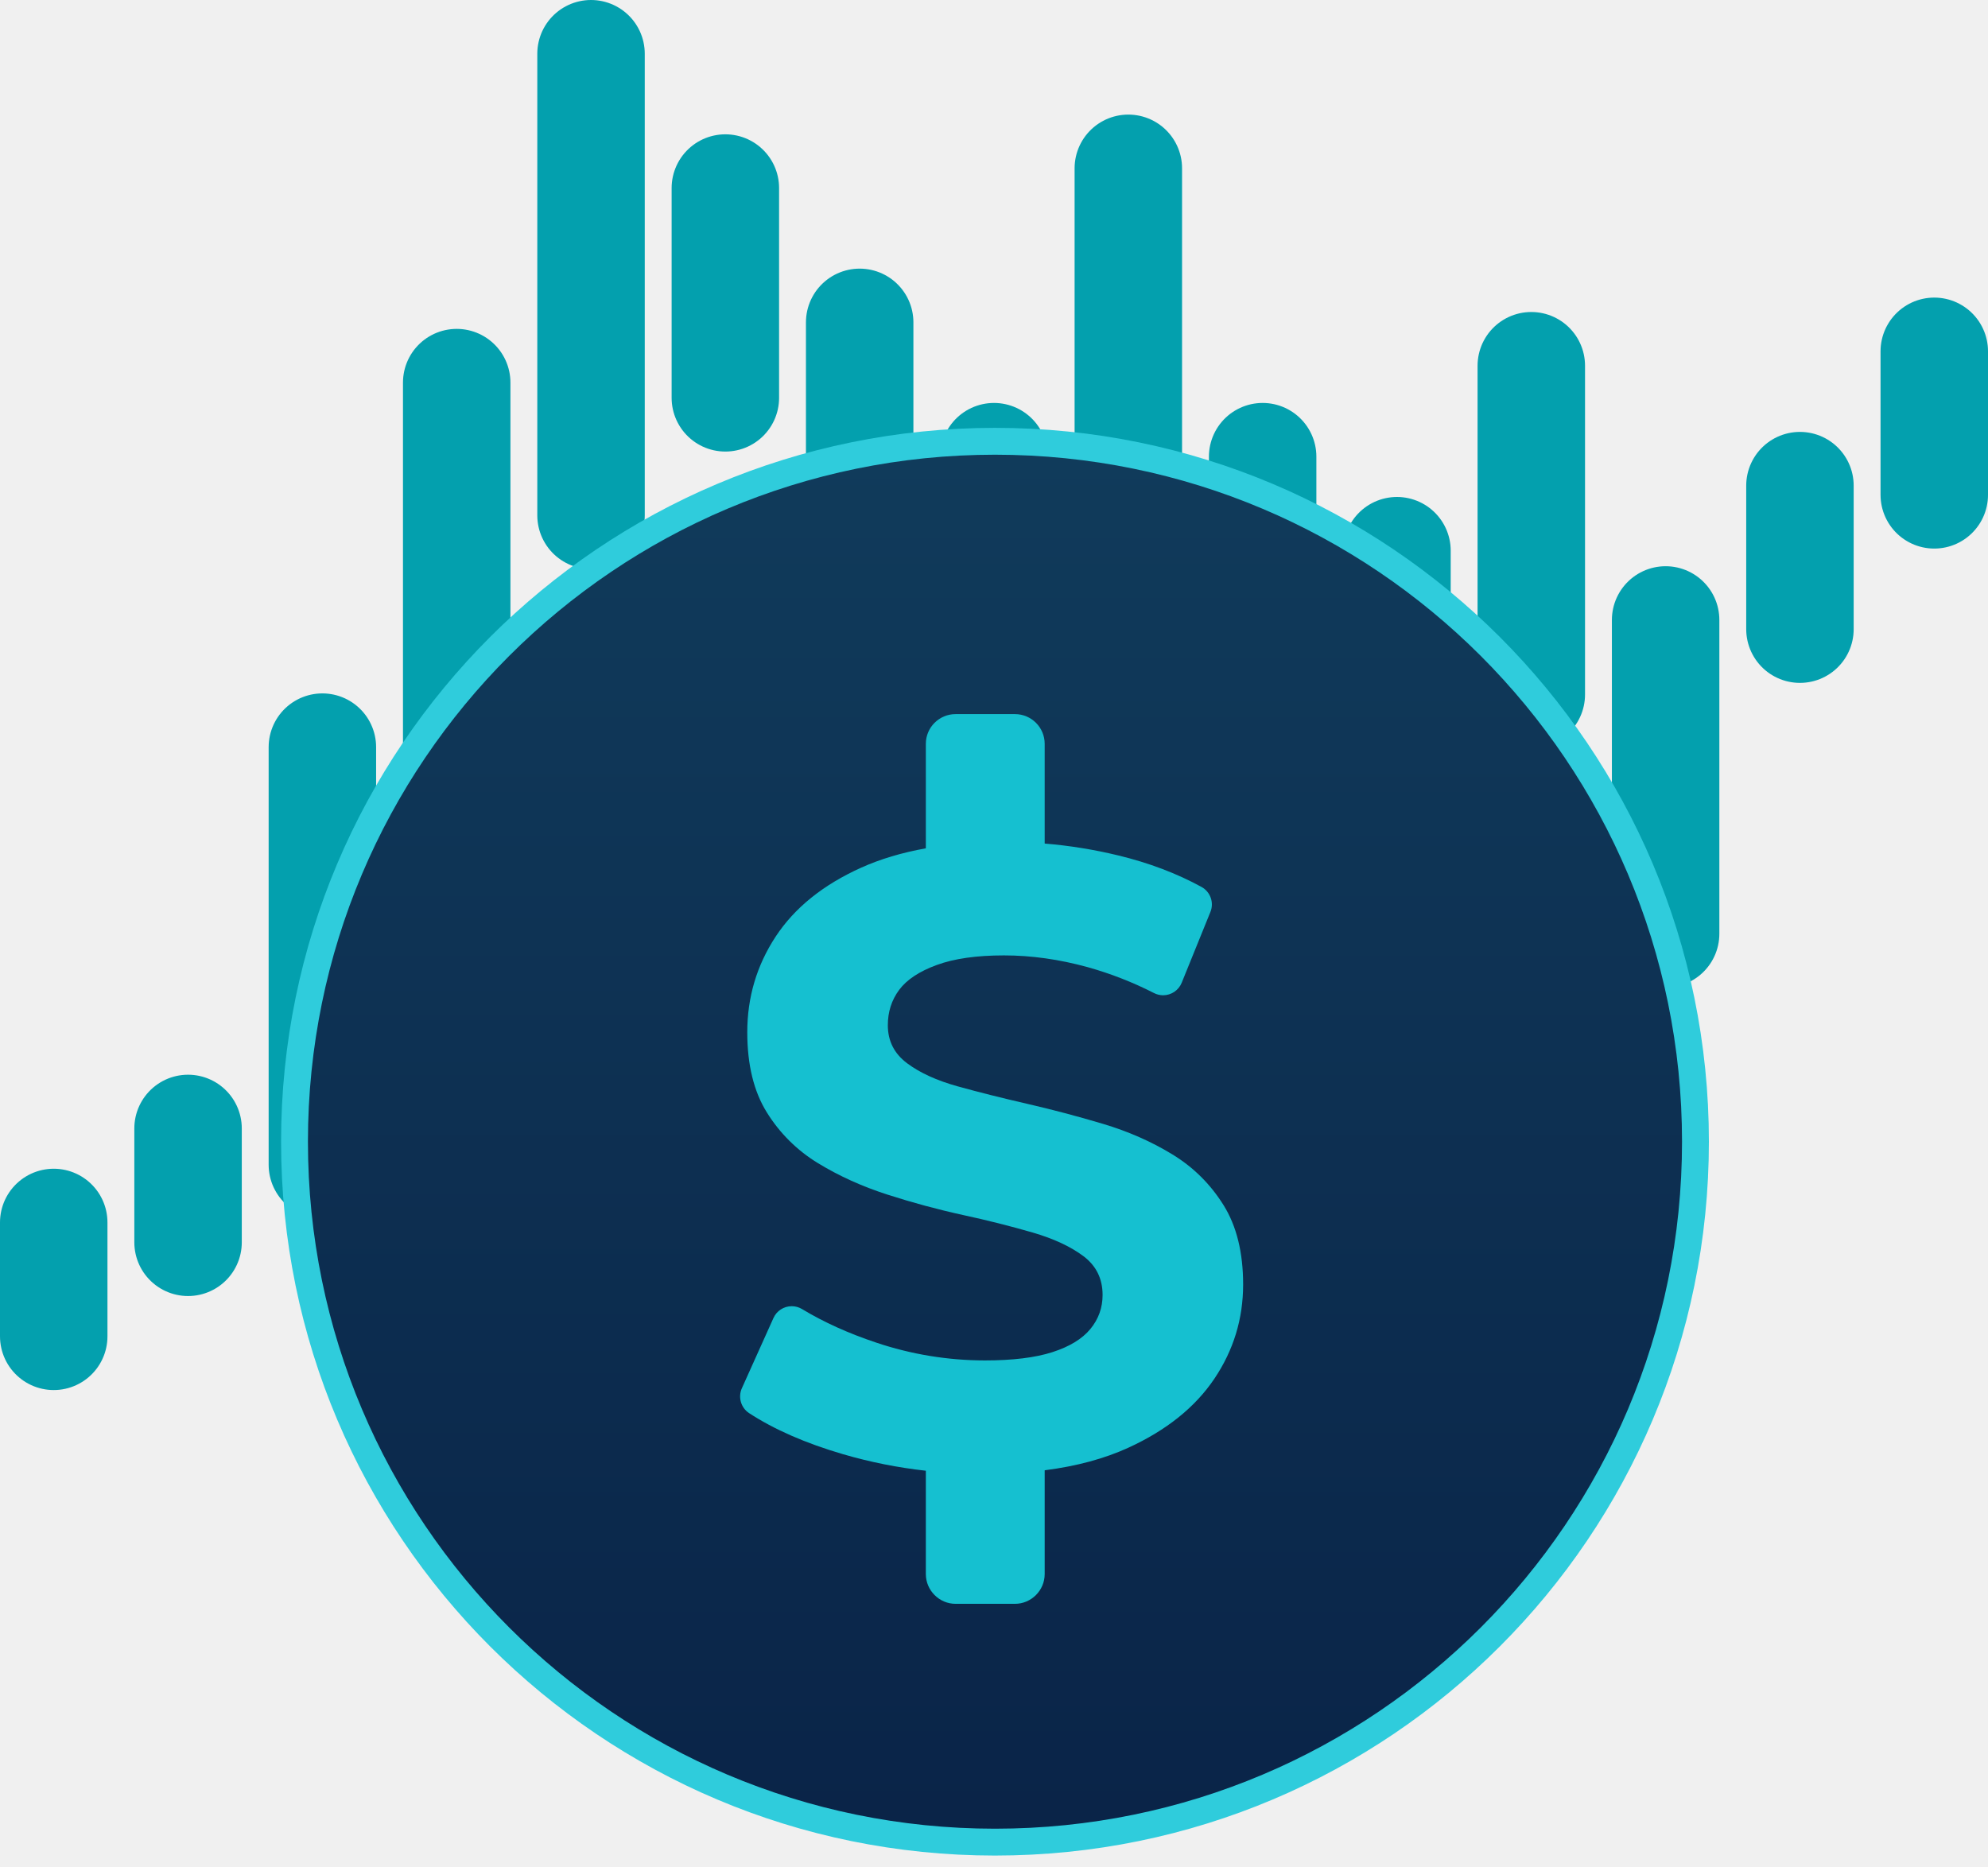
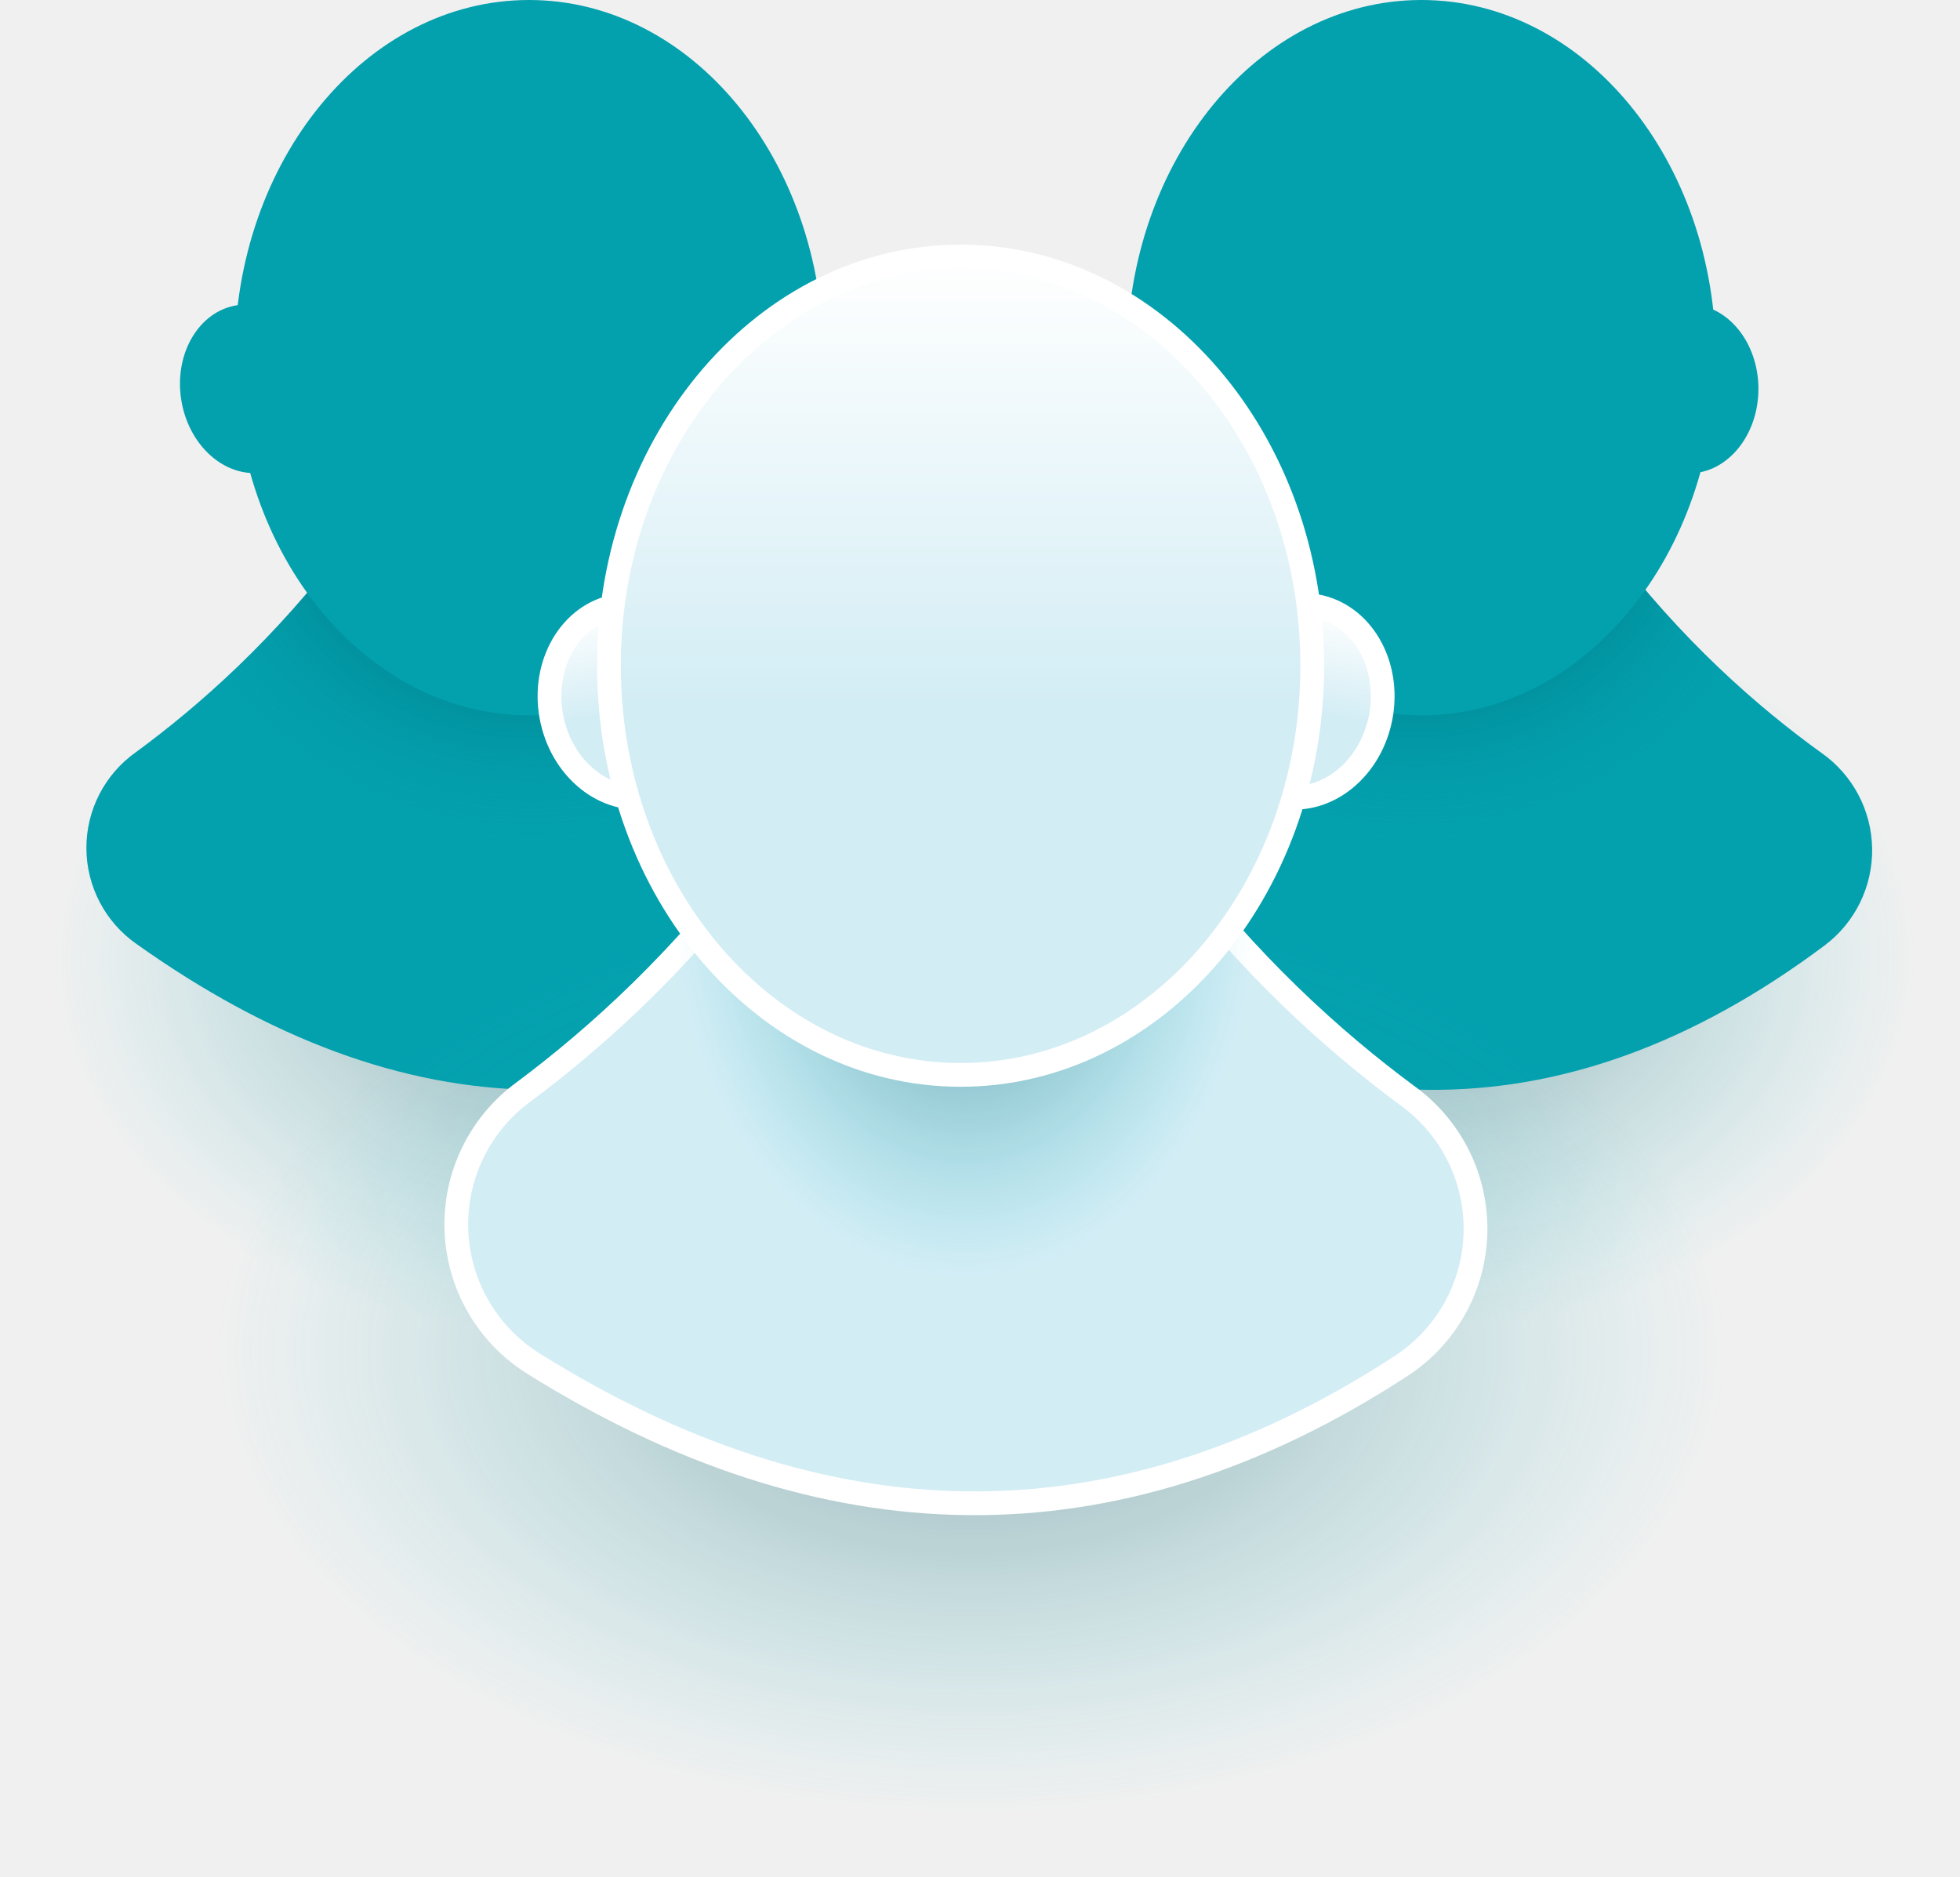
- <svg xmlns="http://www.w3.org/2000/svg" width="100%" height="100%" viewBox="0 0 148 139" version="1.1" xml:space="preserve" style="fill-rule:evenodd;clip-rule:evenodd;stroke-linecap:round;stroke-linejoin:round;stroke-miterlimit:1.5;">
-   <g transform="matrix(1,0,0,1,-1.707,0)">
-     <g id="lines1">
-       <path d="M15.707,84.014L15.707,92.492M35.707,28.486L35.707,57.777M55.707,14L55.707,29.619M75.707,34L75.707,49.619M95.707,34L95.707,53.643M115.707,27.229L115.707,51.707M135.707,36.156L135.707,46.842" style="fill:none;stroke:rgb(3,160,174);stroke-width:8px;" />
-     </g>
-     <g id="lines2">
-       <path d="M25.707,55.625L25.707,86.719M5.707,91.014L5.707,99.492M45.707,4L45.707,38.369M65.707,24L65.707,39.619M85.707,12.531L85.707,73.842M105.707,41L105.707,51.707M125.707,46.156L125.707,69.52M145.707,26.156L145.707,36.842" style="fill:none;stroke:rgb(3,160,174);stroke-width:8px;" />
-     </g>
-     <circle cx="75.78" cy="85.002" r="52.148" style="fill:url(#_Linear1);stroke:url(#_Linear2);stroke-width:2px;stroke-linecap:square;" />
-     <path d="M70.633,109.499C68.553,109.269 66.497,108.859 64.488,108.274C61.685,107.455 59.342,106.429 57.456,105.198C56.861,104.793 56.641,104.013 56.937,103.357C57.547,101.991 58.591,99.675 59.289,98.127C59.529,97.593 60.062,97.249 60.648,97.249C60.925,97.249 61.196,97.326 61.432,97.472C63.052,98.448 64.884,99.274 66.925,99.955C69.533,100.834 72.265,101.283 75.017,101.287C77.096,101.287 78.775,101.081 80.054,100.67C81.332,100.258 82.274,99.684 82.881,98.947C83.487,98.211 83.791,97.366 83.791,96.413C83.791,95.199 83.314,94.235 82.361,93.52C81.408,92.806 80.151,92.221 78.591,91.766C76.884,91.274 75.161,90.84 73.424,90.466C71.516,90.048 69.629,89.538 67.77,88.939C65.885,88.332 64.163,87.552 62.603,86.599C61.057,85.659 59.754,84.367 58.801,82.829C57.826,81.27 57.339,79.276 57.339,76.85C57.339,74.25 58.043,71.878 59.451,69.733C60.859,67.589 62.982,65.877 65.82,64.599C67.242,63.959 68.846,63.479 70.633,63.159L70.633,55.379C70.633,54.158 71.624,53.167 72.845,53.167L77.268,53.167C78.489,53.167 79.48,54.158 79.48,55.379L79.48,62.804C81.325,62.956 83.152,63.251 84.96,63.689C87.252,64.244 89.321,65.028 91.169,66.042C91.822,66.41 92.1,67.205 91.817,67.899C91.252,69.301 90.304,71.632 89.68,73.169C89.453,73.73 88.905,74.099 88.299,74.099C88.063,74.099 87.831,74.043 87.621,73.936C86.044,73.131 84.391,72.485 82.686,72.008C80.563,71.423 78.483,71.131 76.446,71.131C74.41,71.131 72.742,71.369 71.442,71.846C70.142,72.322 69.211,72.94 68.647,73.698C68.084,74.456 67.803,75.334 67.803,76.33C67.803,77.5 68.279,78.442 69.232,79.157C70.186,79.872 71.442,80.446 73.002,80.88C74.562,81.313 76.284,81.746 78.169,82.179C80.054,82.613 81.938,83.111 83.823,83.674C85.708,84.237 87.43,84.996 88.99,85.949C90.55,86.902 91.817,88.159 92.792,89.718C93.767,91.278 94.254,93.25 94.254,95.633C94.254,98.189 93.539,100.529 92.11,102.652C90.68,104.775 88.546,106.486 85.708,107.786C83.926,108.602 81.851,109.162 79.48,109.466L79.48,117.196C79.479,118.409 78.481,119.407 77.268,119.408L72.845,119.408C71.632,119.407 70.634,118.409 70.633,117.196L70.633,109.499Z" style="fill:rgb(21,192,208);" />
+ <svg xmlns="http://www.w3.org/2000/svg" viewBox="0 0 165 158" xml:space="preserve" style="fill-rule:evenodd;clip-rule:evenodd;stroke-linecap:round;stroke-linejoin:round;stroke-miterlimit:1.5">
+   <g id="person1">
+     <path d="M45.622,35.618c30.103,-0 54.542,18.68 54.542,41.689c0,23.01 -24.439,41.69 -54.542,41.69c-30.103,0 -41.692,-18.744 -41.692,-41.753c0,-23.009 11.589,-41.626 41.692,-41.626Z" style="fill:url(#_Radial1);" />
+     <path d="M78.299,63.439c2.605,1.829 4.177,4.795 4.229,7.978c0.052,3.183 -1.422,6.198 -3.967,8.111c-22.346,16.745 -44.696,15.836 -67.046,-0.048c-2.644,-1.835 -4.228,-4.844 -4.242,-8.064c-0.015,-3.219 1.542,-6.242 4.171,-8.101c10.616,-7.784 25.846,-22.829 32.377,-48.625c-0,-0 0.314,-7.546 0.899,-4.207c0.585,-3.339 0.899,4.207 0.899,4.207c6.584,26.005 22.008,41.084 32.68,48.749Z" style="fill:rgb(3,160,174);" />
+     <path d="M78.299,63.439c2.605,1.829 4.177,4.795 4.229,7.978c0.052,3.183 -1.422,6.198 -3.967,8.111c-22.346,16.745 -44.696,15.836 -67.046,-0.048c-2.644,-1.835 -4.228,-4.844 -4.242,-8.064c-0.015,-3.219 1.542,-6.242 4.171,-8.101c10.616,-7.784 25.846,-22.829 32.377,-48.625c-0,-0 0.314,-7.546 0.899,-4.207c0.585,-3.339 0.899,4.207 0.899,4.207c6.584,26.005 22.008,41.084 32.68,48.749Z" style="fill:url(#_Radial2);" />
+     <path d="M19.95,25.696c3.197,-0.498 6.284,2.249 6.889,6.132c0.605,3.883 -1.499,7.44 -4.696,7.939c-3.197,0.498 -6.283,-2.25 -6.889,-6.133c-0.605,-3.882 1.499,-7.439 4.696,-7.938Z" style="fill:rgb(3,160,174);" />
+     <ellipse cx="67.991" cy="32.731" rx="5.862" ry="7.12" style="fill:none;" />
+     <ellipse cx="44.537" cy="30.109" rx="24.79" ry="30.109" style="fill:rgb(3,160,174);" />
+   </g>
+   <g id="person2">
+     <path d="M120.743,35.618c30.103,-0 41.214,18.68 41.214,41.689c0,23.01 -11.111,41.69 -41.214,41.69c-30.103,0 -54.542,-18.68 -54.542,-41.69c-0,-23.009 24.439,-41.689 54.542,-41.689Z" style="fill:url(#_Radial3);" />
+     <path d="M153.353,63.39c2.621,1.844 4.202,4.832 4.251,8.037c0.049,3.204 -1.439,6.239 -4.003,8.162c-22.29,16.661 -44.584,15.758 -66.878,-0.047c-2.666,-1.844 -4.264,-4.873 -4.282,-8.114c-0.018,-3.242 1.547,-6.288 4.192,-8.162c10.613,-7.799 25.792,-22.835 32.309,-48.576c-0,-0 0.314,-7.546 0.899,-4.207c0.585,-3.339 0.899,4.207 0.899,4.207c6.57,25.951 21.943,41.021 32.613,48.7Z" style="fill:rgb(3,160,174);" />
+     <path d="M153.353,63.39c2.621,1.844 4.202,4.832 4.251,8.037c0.049,3.204 -1.439,6.239 -4.003,8.162c-22.29,16.661 -44.584,15.758 -66.878,-0.047c-2.666,-1.844 -4.264,-4.873 -4.282,-8.114c-0.018,-3.242 1.547,-6.288 4.192,-8.162c10.613,-7.799 25.792,-22.835 32.309,-48.576c-0,-0 0.314,-7.546 0.899,-4.207c0.585,-3.339 0.899,4.207 0.899,4.207c6.57,25.951 21.943,41.021 32.613,48.7Z" style="fill:url(#_Radial4);" />
+     <ellipse cx="96.168" cy="32.731" rx="5.862" ry="7.12" style="fill:rgb(3,160,174);" />
+     <ellipse cx="142.168" cy="32.731" rx="5.862" ry="7.12" style="fill:rgb(3,160,174);" />
+     <path d="M144.26,25.704c3.193,0.521 5.271,4.093 4.638,7.972c-0.633,3.878 -3.739,6.604 -6.933,6.083c-3.193,-0.522 -5.271,-4.094 -4.638,-7.972c0.633,-3.879 3.739,-6.604 6.933,-6.083Z" style="fill:none;" />
+     <ellipse cx="119.658" cy="30.109" rx="24.79" ry="30.109" style="fill:rgb(3,160,174);" />
+   </g>
+   <g id="person3">
+     <ellipse cx="82.163" cy="110.033" rx="77.933" ry="47.694" style="fill:url(#_Radial5);" />
+     <path d="M118.476,92.233c3.696,2.658 5.842,6.969 5.736,11.521c-0.107,4.552 -2.453,8.757 -6.27,11.239c-24.333,15.855 -48.677,15.01 -73.021,-0.197c-3.899,-2.43 -6.335,-6.639 -6.5,-11.231c-0.164,-4.591 1.964,-8.964 5.68,-11.667c12.484,-9.313 28.672,-26.109 35.911,-53.5c0,-0 0.375,-8.633 1.074,-4.813c0.698,-3.82 1.073,4.813 1.073,4.813c7.321,27.701 23.794,44.565 36.317,53.835Z" style="fill:url(#_Linear6);stroke:white;stroke-width:2px;" />
+     <ellipse cx="81.403" cy="72.154" rx="33.499" ry="43.778" style="fill:url(#_Radial7);" />
+     <path d="M51.846,51.023c3.801,-0.69 7.539,2.342 8.341,6.766c0.802,4.423 -1.633,8.574 -5.435,9.264c-3.802,0.689 -7.54,-2.343 -8.342,-6.766c-0.802,-4.424 1.634,-8.575 5.436,-9.264Z" style="fill:url(#_Linear8);stroke:white;stroke-width:2px;" />
+     <path d="M110.804,51.021c3.803,0.685 6.243,4.833 5.446,9.258c-0.798,4.424 -4.532,7.46 -8.335,6.775c-3.802,-0.685 -6.242,-4.833 -5.445,-9.258c0.797,-4.424 4.531,-7.46 8.334,-6.775Z" style="fill:url(#_Linear9);stroke:white;stroke-width:2px;" />
+     <ellipse cx="80.867" cy="56.038" rx="29.604" ry="34.445" style="fill:url(#_Linear10);stroke:white;stroke-width:2px;" />
  </g>
  <defs>
-     <linearGradient id="_Linear1" x1="0" y1="0" x2="1" y2="0" gradientUnits="userSpaceOnUse" gradientTransform="matrix(-3.86521e-14,100.957,-100.957,-3.86521e-14,82.065,34.011)">
-       <stop offset="0" style="stop-color:rgb(16,59,91);stop-opacity:1" />
-       <stop offset="1" style="stop-color:rgb(10,36,72);stop-opacity:1" />
+     <radialGradient id="_Radial1" cx="0" cy="0" r="1" gradientUnits="userSpaceOnUse" gradientTransform="matrix(40.7085,-0.18457,0.141077,31.1156,45.3677,80.5547)">
+       <stop offset="0" style="stop-color:rgb(1,58,64);stop-opacity:0.4" />
+       <stop offset="1" style="stop-color:rgb(26,193,210);stop-opacity:0" />
+     </radialGradient>
+     <radialGradient id="_Radial2" cx="0" cy="0" r="1" gradientUnits="userSpaceOnUse" gradientTransform="matrix(32.8094,0,0,30.1217,44.6727,40.864)">
+       <stop offset="0" style="stop-color:rgb(1,58,64);stop-opacity:0.4" />
+       <stop offset="0.52" style="stop-color:rgb(1,82,90);stop-opacity:0.31" />
+       <stop offset="1" style="stop-color:rgb(3,160,174);stop-opacity:0" />
+     </radialGradient>
+     <radialGradient id="_Radial3" cx="0" cy="0" r="1" gradientUnits="userSpaceOnUse" gradientTransform="matrix(40.8061,0,0,31.1902,120.489,80.5547)">
+       <stop offset="0" style="stop-color:rgb(1,58,64);stop-opacity:0.4" />
+       <stop offset="1" style="stop-color:rgb(26,193,210);stop-opacity:0" />
+     </radialGradient>
+     <radialGradient id="_Radial4" cx="0" cy="0" r="1" gradientUnits="userSpaceOnUse" gradientTransform="matrix(32.8094,0,0,30.1217,119.091,40.8197)">
+       <stop offset="0" style="stop-color:rgb(1,58,64);stop-opacity:0.4" />
+       <stop offset="0.52" style="stop-color:rgb(1,82,90);stop-opacity:0.31" />
+       <stop offset="1" style="stop-color:rgb(3,160,174);stop-opacity:0" />
+     </radialGradient>
+     <radialGradient id="_Radial5" cx="0" cy="0" r="1" gradientUnits="userSpaceOnUse" gradientTransform="matrix(63.5457,0,-1.26218e-29,38.8887,81.8,113.748)">
+       <stop offset="0" style="stop-color:rgb(1,58,64);stop-opacity:0.4" />
+       <stop offset="1" style="stop-color:rgb(26,193,210);stop-opacity:0" />
+     </radialGradient>
+     <linearGradient id="_Linear6" x1="0" y1="0" x2="1" y2="0" gradientUnits="userSpaceOnUse" gradientTransform="matrix(2.62266e-15,43.6842,-42.8313,2.67488e-15,119.288,21.5413)">
+       <stop offset="0" style="stop-color:white;stop-opacity:1" />
+       <stop offset="1" style="stop-color:rgb(211,237,245);stop-opacity:1" />
    </linearGradient>
-     <linearGradient id="_Linear2" x1="0" y1="0" x2="1" y2="0" gradientUnits="userSpaceOnUse" gradientTransform="matrix(104.296,0,0,104.296,23.632,85.002)">
-       <stop offset="0" style="stop-color:rgb(47,204,220);stop-opacity:1" />
-       <stop offset="1" style="stop-color:rgb(47,204,220);stop-opacity:1" />
+     <radialGradient id="_Radial7" cx="0" cy="0" r="1" gradientUnits="userSpaceOnUse" gradientTransform="matrix(24.577,0,1.29117e-14,32.1183,81.2473,75.5641)">
+       <stop offset="0" style="stop-color:rgb(1,58,64);stop-opacity:0.6" />
+       <stop offset="1" style="stop-color:rgb(26,193,210);stop-opacity:0" />
+     </radialGradient>
+     <linearGradient id="_Linear8" x1="0" y1="0" x2="1" y2="0" gradientUnits="userSpaceOnUse" gradientTransform="matrix(1.58476,8.74054,-7.51206,1.36202,51.8455,51.0226)">
+       <stop offset="0" style="stop-color:white;stop-opacity:1" />
+       <stop offset="1" style="stop-color:rgb(211,237,245);stop-opacity:1" />
+     </linearGradient>
+     <linearGradient id="_Linear9" x1="0" y1="0" x2="1" y2="0" gradientUnits="userSpaceOnUse" gradientTransform="matrix(-1.57502,8.74231,-7.51358,-1.35365,110.804,51.021)">
+       <stop offset="0" style="stop-color:white;stop-opacity:1" />
+       <stop offset="1" style="stop-color:rgb(211,237,245);stop-opacity:1" />
+     </linearGradient>
+     <linearGradient id="_Linear10" x1="0" y1="0" x2="1" y2="0" gradientUnits="userSpaceOnUse" gradientTransform="matrix(1.89374e-14,37.5634,-32.2838,2.30009e-15,80.8672,21.5924)">
+       <stop offset="0" style="stop-color:white;stop-opacity:1" />
+       <stop offset="1" style="stop-color:rgb(211,237,245);stop-opacity:1" />
    </linearGradient>
  </defs>
+   <style type="text/css">
+         #person1,
+         #person2,
+         #person3 {
+             transform-box: fill-box;
+             transform-origin: center;
+         }
+         #person1,
+         #person2,
+         #person3 {
+             transform: translateX(0);
+             transition: 0.5s ease-in;
+         }
+         svg:hover #person1 {
+             transform: translateX(10px);
+         }
+         svg:hover #person2 {
+             transform: translateX(-10px);
+         }
+         svg:hover #person3 {
+             transform: scale(0.95);
+         }
+     </style>
</svg>
